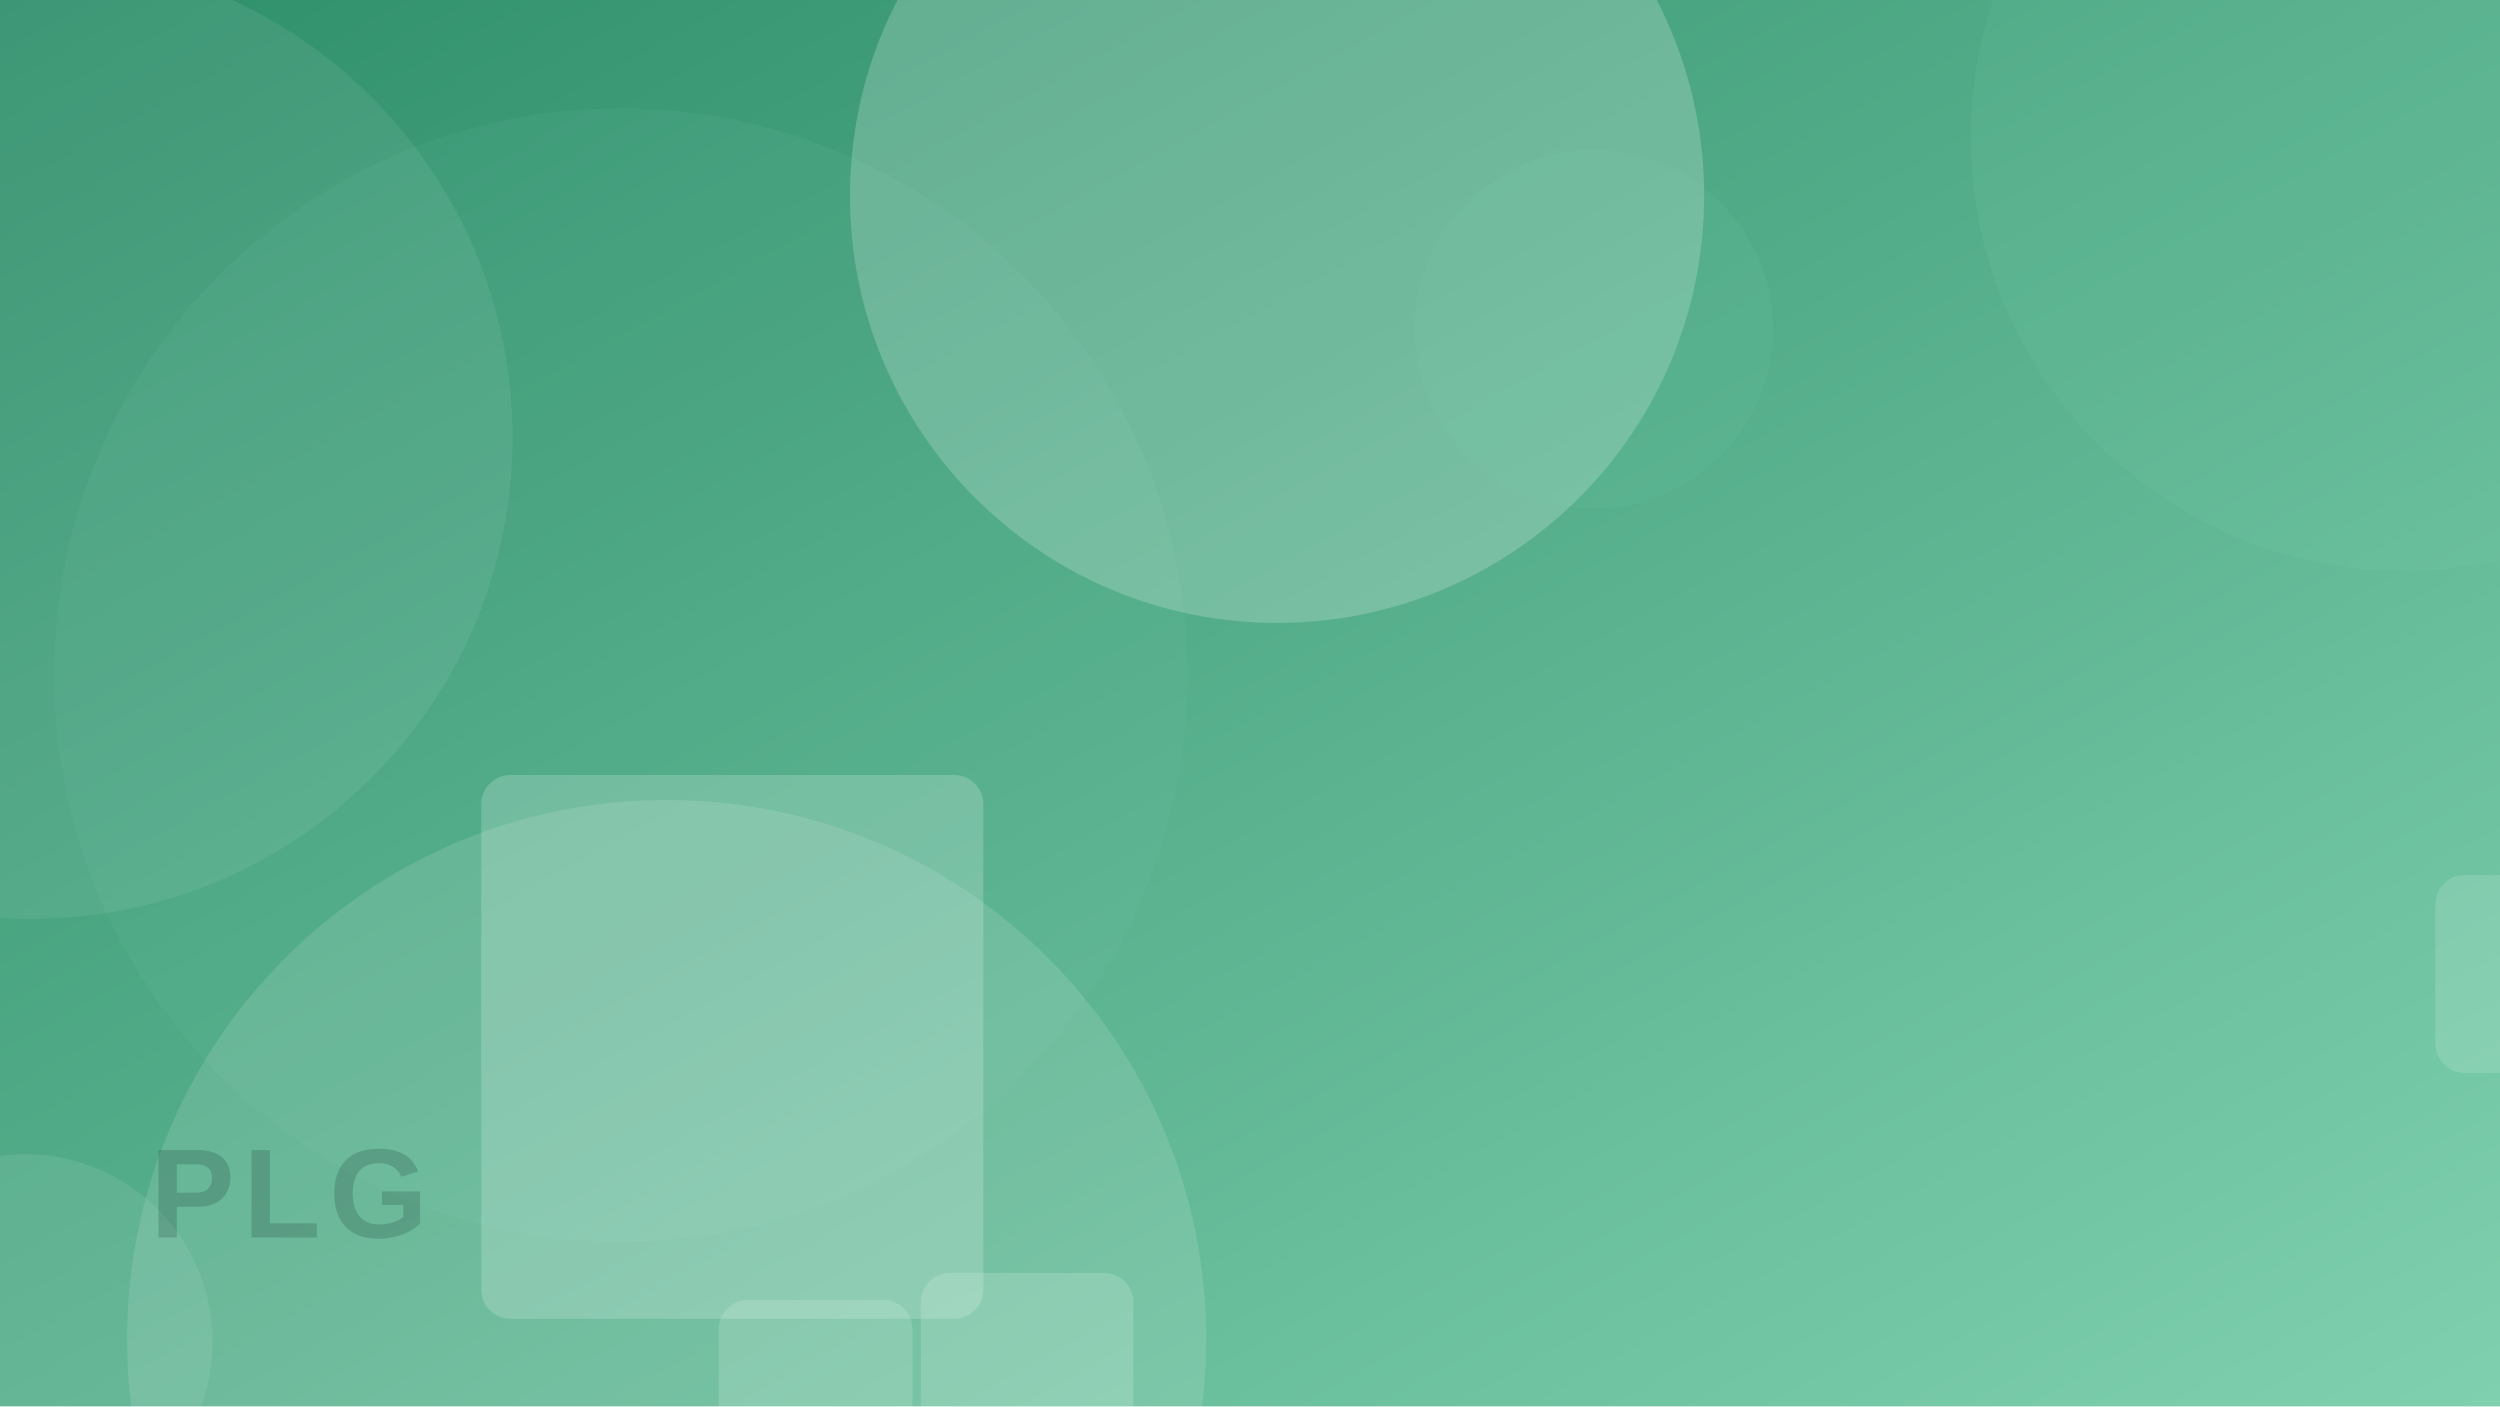
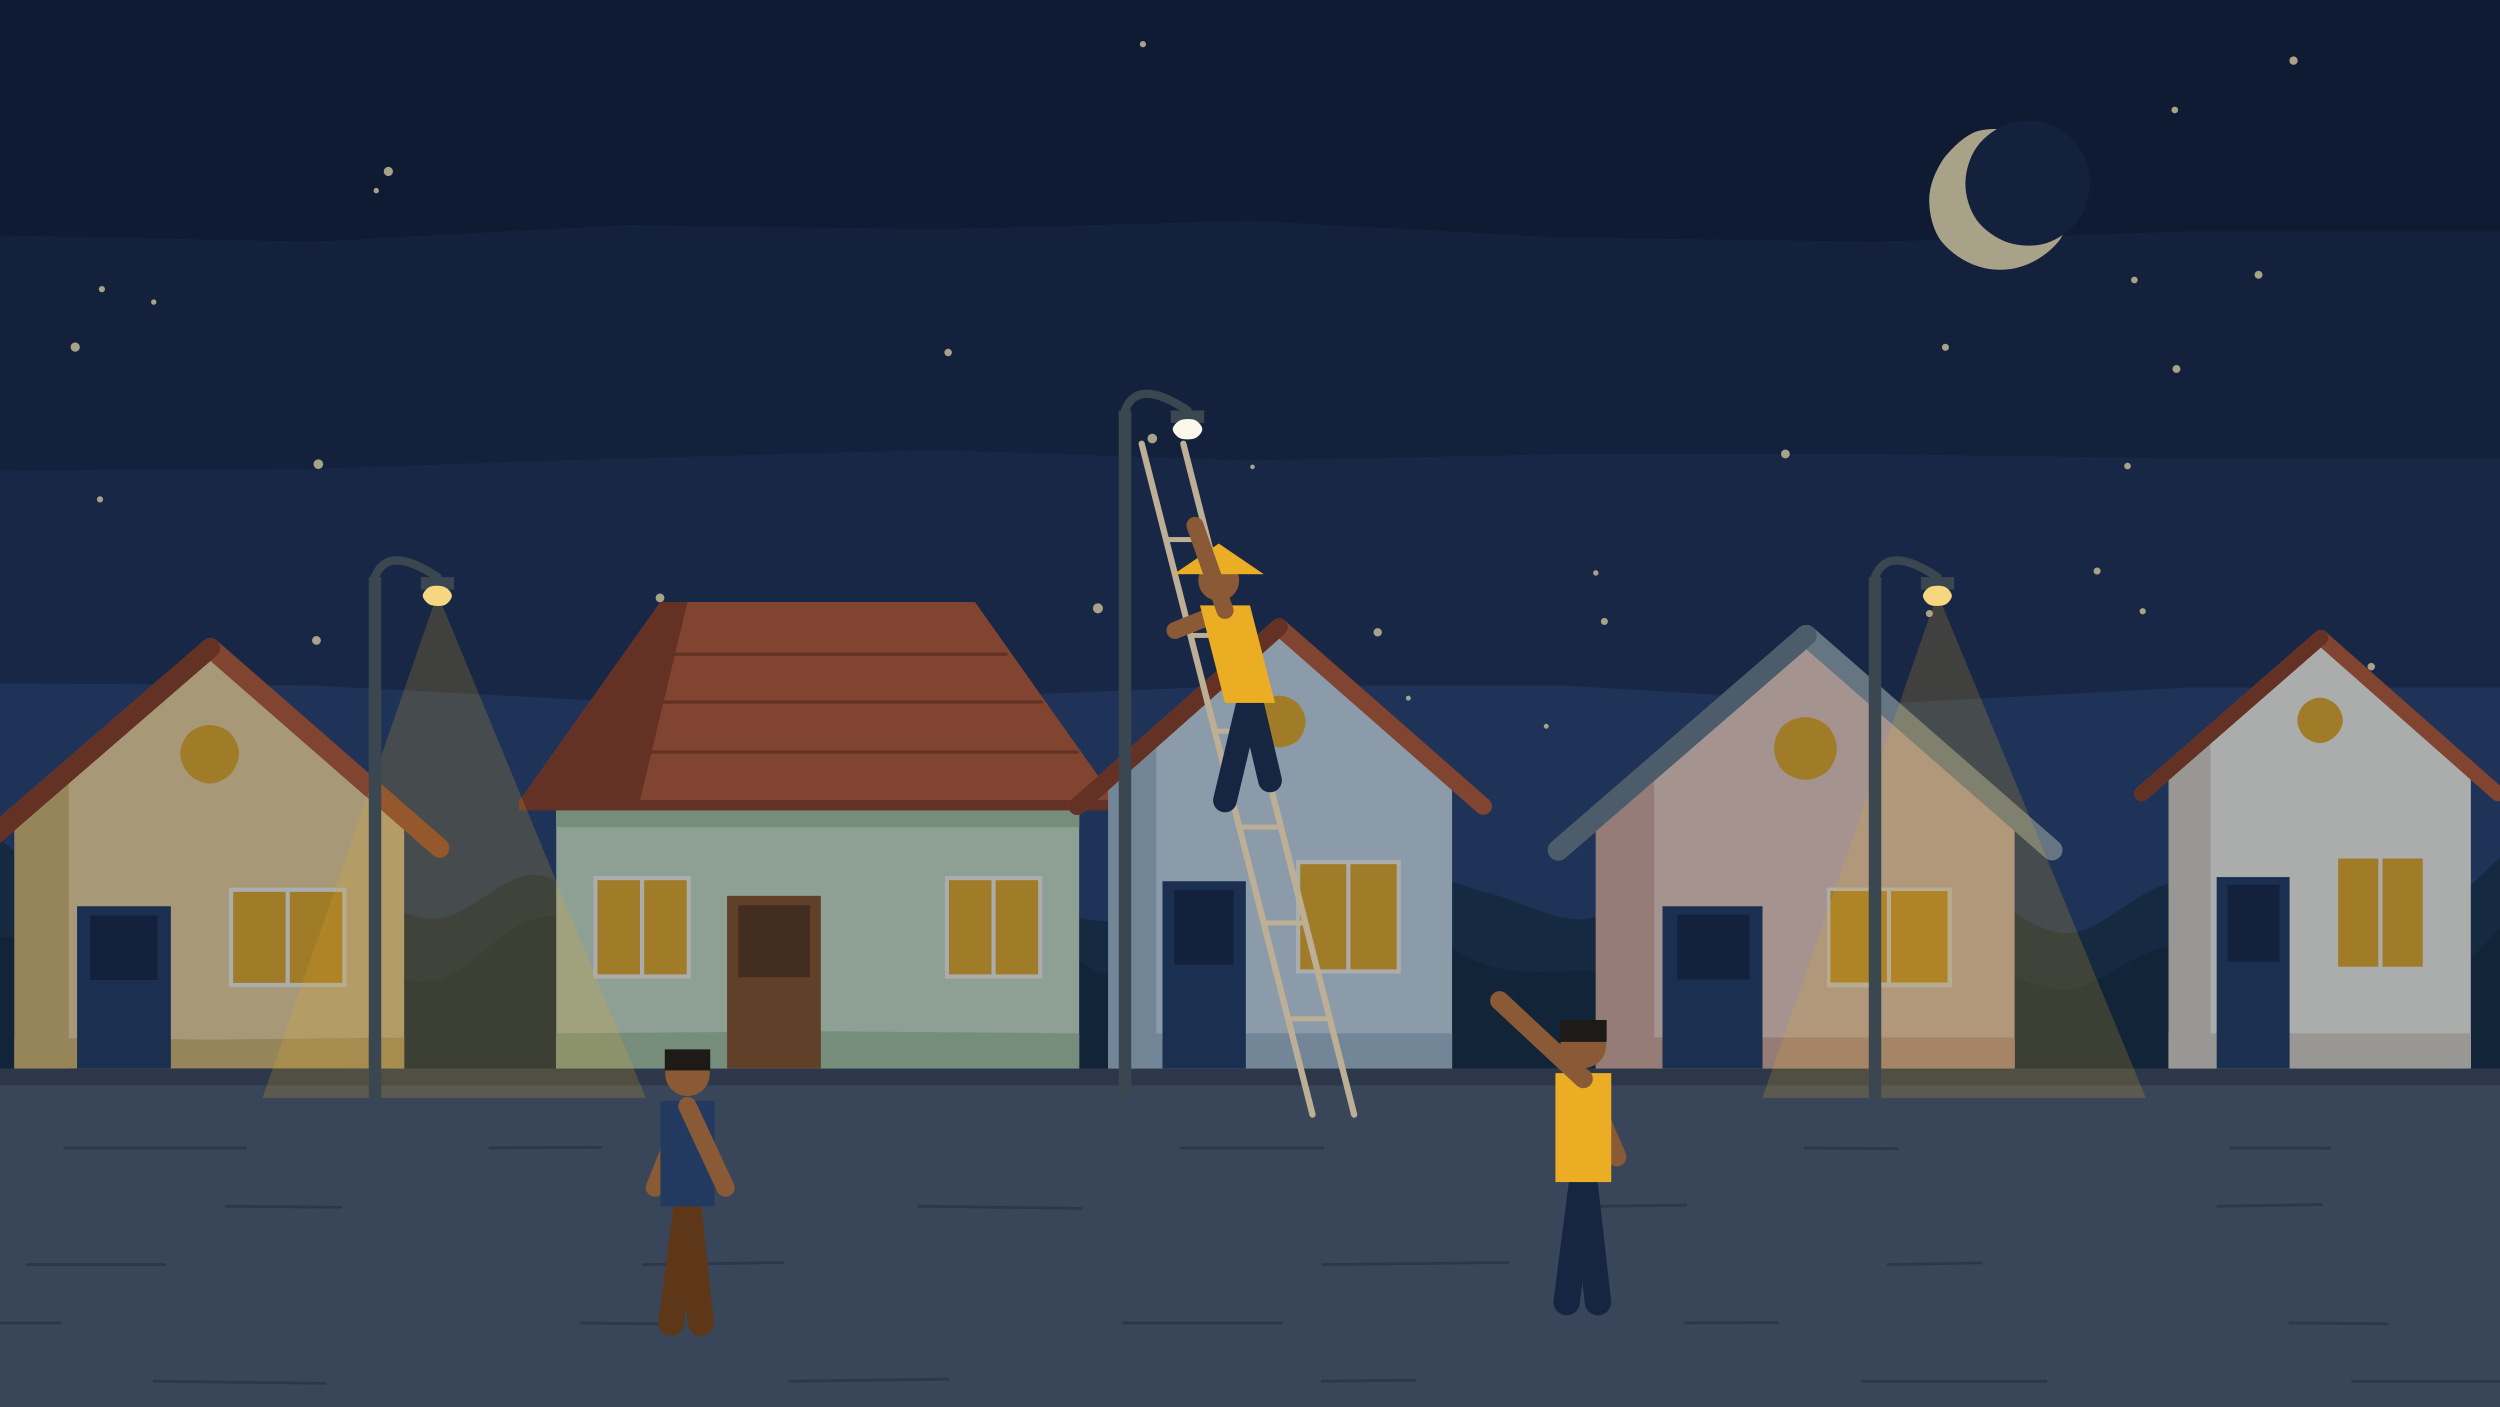
<svg xmlns="http://www.w3.org/2000/svg" viewBox="0 0 1200 675" width="1200" height="675" role="img" aria-label="Penggantian Lampu Gang RW 02 3">
-   <defs>
-     <linearGradient id="g" x1="0" y1="0" x2="1" y2="1">
-       <stop offset="0%" stop-color="#2f8f6b" />
-       <stop offset="100%" stop-color="#7fd0ae" />
-     </linearGradient>
-   </defs>
-   <rect width="1200" height="675" fill="url(#g)" />
-   <circle cx="298" cy="324" r="272" fill="#7fd0ae" opacity="0.08" />
-   <circle cx="15" cy="210" r="231" fill="#eaf8f1" opacity="0.08" />
-   <circle cx="320" cy="643" r="259" fill="#ffffff" opacity="0.12" />
-   <circle cx="1154" cy="66" r="208" fill="#7fd0ae" opacity="0.11" />
-   <circle cx="12" cy="644" r="90" fill="#eaf8f1" opacity="0.09" />
-   <circle cx="613" cy="94" r="205" fill="#ffffff" opacity="0.20" />
-   <circle cx="765" cy="158" r="86" fill="#7fd0ae" opacity="0.09" />
-   <rect x="231" y="372" width="241" height="261" rx="14" fill="#eaf8f1" opacity="0.22" />
-   <rect x="345" y="624" width="93" height="259" rx="14" fill="#eaf8f1" opacity="0.18" />
-   <rect x="1169" y="420" width="133" height="95" rx="14" fill="#eaf8f1" opacity="0.16" />
-   <rect x="442" y="611" width="102" height="149" rx="14" fill="#eaf8f1" opacity="0.19" />
-   <text x="72" y="594" font-family="Segoe UI, Arial, sans-serif" font-size="61" font-weight="700" letter-spacing="4" fill="#0f2e26" opacity="0.20">PLG</text>
+   <style>.g{fill:none;stroke-linecap:round;stroke-linejoin:round}</style>
+   <path fill="#101C33" d="M-20-20l1240 0 0 715-1240 0z" />
+   <path fill="#162542" d="M0 113l150 3 150-8 150 2 150-4 150 8 150 2 150-5 150 0 20 564-1240 0z" />
+   <path fill="#1C2F4F" d="M0 226l150-1 150-5 150-4 150 5 150-3 150 0 150 2 150 0 20 455-1240 0z" />
+   <path fill="#27406A" d="M0 328l150 1 150 8 150-2 150-6 150 0 150 9 150-8 150 0 20 345-1240 0z" />
+   <circle fill="#F6E7B5" cx="73.8" cy="145" r="1.3" />
+   <circle fill="#F6E7B5" cx="676" cy="335.1" r="1.2" />
+   <circle fill="#F6E7B5" cx="1084.1" cy="131.9" r="1.9" />
+   <circle fill="#F6E7B5" cx="152.8" cy="222.8" r="2.3" />
+   <circle fill="#F6E7B5" cx="1024.5" cy="134.4" r="1.6" />
+   <circle fill="#F6E7B5" cx="742.2" cy="348.6" r="1.2" />
+   <circle fill="#F6E7B5" cx="1006.6" cy="274.1" r="1.7" />
+   <circle fill="#F6E7B5" cx="48.9" cy="138.8" r="1.5" />
+   <circle fill="#F6E7B5" cx="151.9" cy="307.4" r="2.1" />
+   <circle fill="#F6E7B5" cx="1044.7" cy="177.1" r="1.9" />
+   <circle fill="#F6E7B5" cx="293" cy="329.9" r="1.5" />
+   <circle fill="#F6E7B5" cx="186.4" cy="82.3" r="2.2" />
+   <circle fill="#F6E7B5" cx="926.1" cy="294.5" r="1.7" />
+   <circle fill="#F6E7B5" cx="548.6" cy="21.2" r="1.5" />
+   <circle fill="#F6E7B5" cx="1043.9" cy="52.8" r="1.6" />
+   <circle fill="#F6E7B5" cx="36.1" cy="166.6" r="2.2" />
+   <circle fill="#F6E7B5" cx="770.1" cy="298.3" r="1.7" />
+   <circle fill="#F6E7B5" cx="1138.2" cy="320" r="1.8" />
+   <circle fill="#F6E7B5" cx="1100.9" cy="29.1" r="2" />
+   <circle fill="#F6E7B5" cx="180.6" cy="91.5" r="1.3" />
+   <circle fill="#F6E7B5" cx="553.1" cy="210.5" r="2.3" />
+   <circle fill="#F6E7B5" cx="1028.5" cy="293.4" r="1.5" />
+   <circle fill="#F6E7B5" cx="766" cy="275" r="1.3" />
+   <circle fill="#F6E7B5" cx="527" cy="292" r="2.4" />
+   <circle fill="#F6E7B5" cx="601.2" cy="224.1" r="1.1" />
+   <circle fill="#F6E7B5" cx="540.6" cy="353.5" r="2.1" />
+   <circle fill="#F6E7B5" cx="933.8" cy="166.7" r="1.7" />
+   <circle fill="#F6E7B5" cx="455.1" cy="169.2" r="1.8" />
+   <circle fill="#F6E7B5" cx="661.3" cy="303.5" r="2" />
+   <circle fill="#F6E7B5" cx="421.1" cy="329.9" r="1.3" />
+   <circle fill="#F6E7B5" cx="316.8" cy="287" r="2.1" />
+   <circle fill="#F6E7B5" cx="1021.2" cy="223.7" r="1.6" />
+   <circle fill="#F6E7B5" cx="48" cy="239.7" r="1.5" />
+   <circle fill="#F6E7B5" cx="857" cy="217.9" r="2.1" />
+   <path fill="#F6E7B5" d="M994 96c0 7-2 15-6 20-4 5-11 10-18 12-6 2-14 2-20 0-7-2-14-7-18-12-4-5-6-13-6-20 0-7 3-14 7-20 4-5 10-11 16-13 7-2 15-1 21 1 7 2 13 7 17 12 4 6 7 13 7 20z" />
+   <path fill="#162542" d="M1003.2 88c0 5.9-2.2 13-5.7 17.8-3.5 4.8-9.6 9.1-15.2 10.9-5.6 1.8-12.9 1.5-18.5-.3-5.6-1.9-11.6-6.1-15-10.8-3.4-4.8-5.5-11.8-5.4-17.6 0-5.8 2.1-12.8 5.5-17.5 3.4-4.8 9.3-9.1 14.8-11 5.6-1.9 13.1-2.2 18.7-.4 5.6 1.7 11.6 6.3 15.1 11.1 3.5 4.8 5.7 11.9 5.7 17.8z" />
+   <path fill="#1A3148" d="M-20 675c-210-43-8-215 0-257 8-42 31 2 46 3 15 1 31 3 46 2 15 0 31-4 46-4 15 0 31 3 46 7 15 3 31 16 46 15 15-1 31-21 46-21 15 0 31 18 46 23 15 4 31 7 46 3 15-3 31-24 46-25 15-1 31 18 46 20 15 2 31-8 46-8 15 1 31 10 46 9 15-1 31-17 46-17 15 1 31 22 46 21 15-1 31-24 46-27 15-3 31 7 46 10 15 4 31 14 46 12 15-2 31-24 46-23 15 1 31 28 46 29 15 1 31-23 46-26 15-3 31 2 46 6 15 5 31 21 46 21 15 0 31-18 46-23 15-4 31-7 46-4 15 3 31 22 46 23 15 2 31-10 46-13 15-3 35-47 46-7 11 41 225 209 18 251-207 42-1050 43-1260 0z" />
+   <path fill="#142A3C" d="M-20 675c-210-33-8-163 0-200 8-37 31-22 46-23 15 0 31 15 46 18 15 3 31 3 46 2 15-1 31-8 46-8 15 0 31 10 46 6 15-3 31-25 46-29 15-4 31 3 46 7 15 4 31 14 46 16 15 3 31-2 46-2 15 0 31 8 46 4 15-3 31-25 46-25 15 0 31 25 46 27 15 2 31-10 46-12 15-3 31 0 46-2 15-2 31-11 46-10 15 2 31 16 46 20 15 4 31 2 46 2 15 1 31 5 46 3 15-3 31-16 46-18 15-2 31 4 46 6 15 2 31 1 46 4 15 3 31 15 46 14 15-1 31-17 46-20 15-3 31 2 46 3 15 2 31 5 46 6 15 2 31 4 46 2 15-2 35-49 46-14 11 35 225 186 18 223-207 37-1050 33-1260 0z" />
+   <path fill="#F4DA9A" d="M7 513l0-121 94-79 93 79 0 121-94-1z" />
+   <path fill="#DDBB6F" d="M7 513l0-121 26-22 0 143z" />
+   <path fill="#DDBB6F" d="M7 498l94 1 93-1 0 15-93 0-94 0z" />
+   <path class="g" stroke="#BC5A30" stroke-width="9.4" d="M-10 407l111-96 110 96" />
+   <path class="g" stroke="#8E3F20" stroke-width="9.4" d="M-10 407l111-96" />
+   <path fill="#EAAD24" d="M114.7 361.8c0 3.3-1.8 7.5-4.2 9.9-2.3 2.4-6.6 4.4-9.9 4.4-3.3 0-7.5-2-9.9-4.4-2.3-2.4-4.2-6.6-4.2-9.9 0-3.3 1.9-7.6 4.2-9.9 2.4-2.3 6.6-3.9 9.9-3.9 3.3 0 7.6 1.6 9.9 3.9 2.4 2.3 4.2 6.6 4.2 9.9z" />
+   <path fill="#233A60" d="M37 435l45 0 0 78-45 0z" />
+   <path fill="#162542" d="M43.3 439.4l32.3 0 0 31-32.3 0z" />
+   <path fill="#FBF7EC" d="M109.9 426.1l56.4 0 0 47.7-56.4 0z" />
+   <path fill="#EAAD24" d="M111.9 428.1l52.4 0 0 43.7-52.4 0z" />
+   <path class="g" stroke="#FBF7EC" stroke-width="2" d="M138.1 428.1l0 43.7" />
+   <path fill="#CFE2C6" d="M267 380l126 0 125 0 0 133-126 0-125 0z" />
+   <path fill="#ABC8A2" d="M267 496l126-1 125 1 0 17-126 0-125 0z" />
+   <path fill="#ABC8A2" d="M267 380l126 0 125 0 0 17-125 0-126 0z" />
+   <path fill="#BC5A30" d="M249 385l68-96 151 0 68 96-144 0z" />
+   <path fill="#8E3F20" d="M249 385l68-96 13 0-23 96z" />
+   <path class="g" stroke="#8E3F20" stroke-width="1.6" d="M302 314l181 0M285 337l215 0M268 361l249 0" />
+   <path fill="#8E3F20" d="M249 384l144 0 143 0 0 5-144 0-143 0z" />
+   <path fill="#8B5427" d="M349 430l45 0 0 83-45 0z" />
+   <path fill="#5E3618" d="M354.4 434.5l34.4 0 0 34.6-34.4 0z" />
+   <path fill="#FBF7EC" d="M284.8 420.5l46.8 0 0 49.2-46.8 0z" />
+   <path fill="#EAAD24" d="M286.8 422.5l42.8 0 0 45.2-42.8 0z" />
+   <path class="g" stroke="#FBF7EC" stroke-width="2" d="M308.2 422.5l0 45.2" />
+   <path fill="#FBF7EC" d="M453.5 420.5l46.8 0 0 49.2-46.8 0z" />
+   <path fill="#EAAD24" d="M455.5 422.5l42.8 0 0 45.2-42.8 0z" />
+   <path class="g" stroke="#FBF7EC" stroke-width="2" d="M476.9 422.5l0 45.2" />
+   <path fill="#CBDCE6" d="M532 513l0-140 82-70 83 70 0 140z" />
+   <path fill="#A5BDCB" d="M532 513l0-140 23-20 0 160z" />
+   <path fill="#A5BDCB" d="M532 496l165 0 0 17-165 0z" />
+   <path class="g" stroke="#BC5A30" stroke-width="8.3" d="M517 387l97-86 98 86" />
+   <path class="g" stroke="#8E3F20" stroke-width="8.3" d="M517 387l97-86" />
+   <path fill="#EAAD24" d="M626.7 346.3c0 3-1.5 6.8-3.6 8.9-2.1 2.1-6 3.5-8.9 3.5-2.9-.1-6.7-1.6-8.7-3.7-2-2-3.6-5.8-3.6-8.7 0-2.9 1.5-6.7 3.6-8.7 2-2.1 5.8-3.7 8.7-3.7 2.9 .1 6.6 1.6 8.7 3.7 2.1 2.1 3.7 5.8 3.8 8.7z" />
+   <path fill="#233A60" d="M558 423l40 0 0 90-40 0z" />
+   <path fill="#162542" d="M563.6 427.2l28.5 0 0 35.9-28.5 0z" />
+   <path fill="#FBF7EC" d="M622.1 412.8l50.3 0 0 54.5-50.3 0z" />
+   <path fill="#EAAD24" d="M624.1 414.8l46.3 0 0 50.5-46.3 0z" />
+   <path class="g" stroke="#FBF7EC" stroke-width="2" d="M647.2 414.8l0 50.5" />
+   <path fill="#F1D0C0" d="M766 513l0-122 101-84 100 84 0 122-100 0z" />
+   <path fill="#D9AE9B" d="M766 513l0-122 28-23 0 145z" />
+   <path fill="#D9AE9B" d="M766 498l100 0 101 0 0 15-101 0-100 0z" />
+   <path class="g" stroke="#93A3AB" stroke-width="10" d="M748 408l119-103 118 103" />
+   <path class="g" stroke="#6E7E88" stroke-width="10" d="M748 408l119-103" />
+   <path fill="#EAAD24" d="M881.7 359.2c0 3.5-1.8 8.2-4.3 10.8-2.6 2.5-7.3 4.3-10.8 4.3-3.6 0-8.3-1.9-10.8-4.4-2.5-2.5-4.3-7.2-4.3-10.7 0-3.6 1.8-8.3 4.3-10.8 2.5-2.5 7.2-4.2 10.8-4.2 3.5 0 8.1 1.8 10.6 4.3 2.5 2.5 4.5 7.1 4.5 10.7z" />
+   <path fill="#233A60" d="M798 435l48 0 0 78-48 0z" />
+   <path fill="#162542" d="M805.1 439l34.7 0 0 31.2-34.7 0z" />
+   <path fill="#FBF7EC" d="M877 426l60 0 0 48-60 0z" />
+   <path fill="#EAAD24" d="M878.6 427.7l56.2 0 0 43.9-56.2 0z" />
+   <path class="g" stroke="#FBF7EC" stroke-width="2" d="M906.7 427.7l0 43.9" />
+   <path fill="#FBF7EC" d="M1041 513l0-144 73-61 72 61 0 144z" />
+   <path fill="#DED7C5" d="M1041 513l0-144 20-17 0 161z" />
+   <path fill="#DED7C5" d="M1041 496l145 0 0 17-145 0z" />
+   <path class="g" stroke="#BC5A30" stroke-width="7.2" d="M1028 381l86-75 85 75" />
+   <path class="g" stroke="#8E3F20" stroke-width="7.2" d="M1028 381l86-75" />
+   <path fill="#EAAD24" d="M1124.6 345.7c0 2.5-1.6 5.7-3.5 7.5-1.8 1.9-5 3.5-7.5 3.5-2.5 0-5.9-1.5-7.7-3.3-1.8-1.9-3.2-5.2-3.2-7.7 0-2.6 1.5-5.8 3.3-7.6 1.8-1.8 5.1-3.2 7.6-3.2 2.5 0 5.7 1.4 7.6 3.2 1.8 1.8 3.4 5.1 3.4 7.6z" />
+   <path fill="#233A60" d="M1064 421l35 0 0 92-35 0z" />
+   <path fill="#162542" d="M1069.2 424.7l25 0 0 36.9-25 0z" />
+   <path fill="#FBF7EC" d="M1120.3 410.1l44.6 0 0 55.9-44.6 0z" />
+   <path fill="#EAAD24" d="M1122.3 412.1l40.6 0 0 51.9-40.6 0z" />
+   <path class="g" stroke="#FBF7EC" stroke-width="2" d="M1142.6 412.1l0 51.9" />
+   <path fill="#0E183055" d="M-20-20l1240 0 0 715-1240 0z" />
+   <path fill="#39465A" d="M-20 513l1240 0 0 182-1240 0z" />
+   <path fill="#2C3849" d="M-20 513l155 0 155 0 155 0 155 0 155 0 155 0 155 0 155 0 0 8-155 0-155 0-155 0-155 0-155 0-155 0-155 0-155 0z" />
+   <path class="g" stroke="#2C3849" stroke-width="1.4" d="M31 551l87 0M235.1 551l53.3-.3M567 551l68 0M866.4 551l44.2 .4M1070.8 551l47.5 .1M108.5 579l55 .5M441 579l78 1M766.6 579l42.5-.5M1064.5 579l50.1-.8M13 607l66 0M309 607l67-1M635 607l89-1M906.3 607l44.6-.8M-35 635l64 0M278.8 635l41.2 .5M539 635l76 0M808.8 635l44.2-.1M1099.1 635l46.4 .4M74 663l82 1M379 663l76-1M634.7 663l44.4-.5M894 663l88 0M1129 663l75 0" />
+   <path fill="#EAAD2433" d="M210 285l-84 242 184 0z" />
+   <path fill="#3A4650" d="M177 277l6 0 0 125 0 125-6 0 0-125z" />
+   <path class="g" stroke="#3A4650" stroke-width="4" d="M180 277q6-16 30 0" />
+   <path fill="#3A4650" d="M202 277l16 0 0 6-16 0z" />
+   <path fill="#F6D77F" d="M216.9 286c0 1.4-1.7 3.6-3.4 4.4-1.7 .7-5.2 .6-7-.1-1.7-.7-3.5-2.9-3.6-4.3 0-1.4 1.8-3.7 3.6-4.4 1.7-.7 5.2-.6 6.9 .2 1.8 .7 3.5 2.8 3.5 4.2z" />
+   <path fill="#EAAD2433" d="M930 285l-84 242 184 0z" />
+   <path fill="#3A4650" d="M897 277l6 0 0 125 0 125-6 0 0-125z" />
+   <path class="g" stroke="#3A4650" stroke-width="4" d="M900 277q6-16 30 0" />
+   <path fill="#3A4650" d="M922 277l16 0 0 6-16 0z" />
+   <path fill="#F6D77F" d="M936.9 286c0 1.4-1.7 3.6-3.4 4.3-1.8 .7-5.3 .8-7.1 .1-1.7-.7-3.4-3-3.4-4.4 0-1.4 1.8-3.6 3.5-4.3 1.8-.7 5.3-.8 7 0 1.7 .7 3.4 2.9 3.4 4.3z" />
+   <path fill="#3A4650" d="M537 197l6 0 0 165 0 165-6 0 0-165z" />
+   <path class="g" stroke="#3A4650" stroke-width="4" d="M540 197q6-16 30 0" />
+   <path fill="#3A4650" d="M562 197l16 0 0 6-16 0z" />
+   <path fill="#FBF7EC" d="M577.1 206c0 1.5-1.8 3.7-3.6 4.4-1.7 .7-5.3 .7-7 0-1.8-.8-3.6-3-3.6-4.4 0-1.4 1.9-3.5 3.7-4.3 1.7-.7 5.2-.8 6.9-.1 1.8 .8 3.6 2.9 3.6 4.4z" />
+   <path class="g" stroke="#BDAF95" stroke-width="3" d="M630 535l-82-322" />
+   <path class="g" stroke="#BDAF95" stroke-width="3" d="M650 535l-82-322" />
+   <path class="g" stroke="#BDAF95" stroke-width="2.4" d="M618.3 489l20 0M606.6 443l20 0M594.9 397l20 0M583.1 351l20 0M571.4 305l20 0M559.7 259l20 0" />
+   <path class="g" stroke="#8A5A36" stroke-width="8.2" d="M588 293l-24 9.6" />
+   <path class="g" stroke="#162542" stroke-width="11.4" d="M600 333.8l-12 50.4" />
+   <path class="g" stroke="#162542" stroke-width="11.4" d="M600 333.8l9.6 40.8" />
+   <path fill="#EAAD24" d="M576 290.6l24 0 12 46.8-24 0z" />
+   <circle fill="#8A5A36" cx="585" cy="278.6" r="9.8" />
+   <path fill="#EAAD24" d="M563.4 275.6l21.6-14.7 21.6 14.7z" />
+   <path class="g" stroke="#8A5A36" stroke-width="8.2" d="M588 293l-14.4-40.8" />
+   <path class="g" stroke="#8A5A36" stroke-width="9.1" d="M760 517.8l16.1 37.5" />
+   <path class="g" stroke="#162542" stroke-width="12.7" d="M760 563l-8 62" />
+   <path class="g" stroke="#162542" stroke-width="12.7" d="M760 563l7 62" />
+   <path fill="#EAAD24" d="M746.6 515.1l26.8 0 0 52.3-26.8 0z" />
+   <circle fill="#8A5A36" cx="760" cy="501.7" r="11" />
+   <path fill="#1E1A18" d="M748.8 489.6l22.4 0 0 10.5-22.4 0z" />
+   <path class="g" stroke="#8A5A36" stroke-width="9.1" d="M760 517.8l-40.2-37.5" />
+   <path class="g" stroke="#8A5A36" stroke-width="8.8" d="M330 531l-15.6 39" />
+   <path class="g" stroke="#5E3618" stroke-width="12.4" d="M330 575.2l-7.8 59.8" />
+   <path class="g" stroke="#5E3618" stroke-width="12.4" d="M330 575.2l6.5 59.8" />
+   <path fill="#233A60" d="M317 528.4l26 0 0 50.7-26 0z" />
+   <circle fill="#8A5A36" cx="330" cy="515.4" r="10.7" />
+   <path fill="#1E1A18" d="M319.1 503.7l21.8 0 0 10.1-21.8 0z" />
+   <path class="g" stroke="#8A5A36" stroke-width="8.8" d="M330 531l18.2 39" />
</svg>
